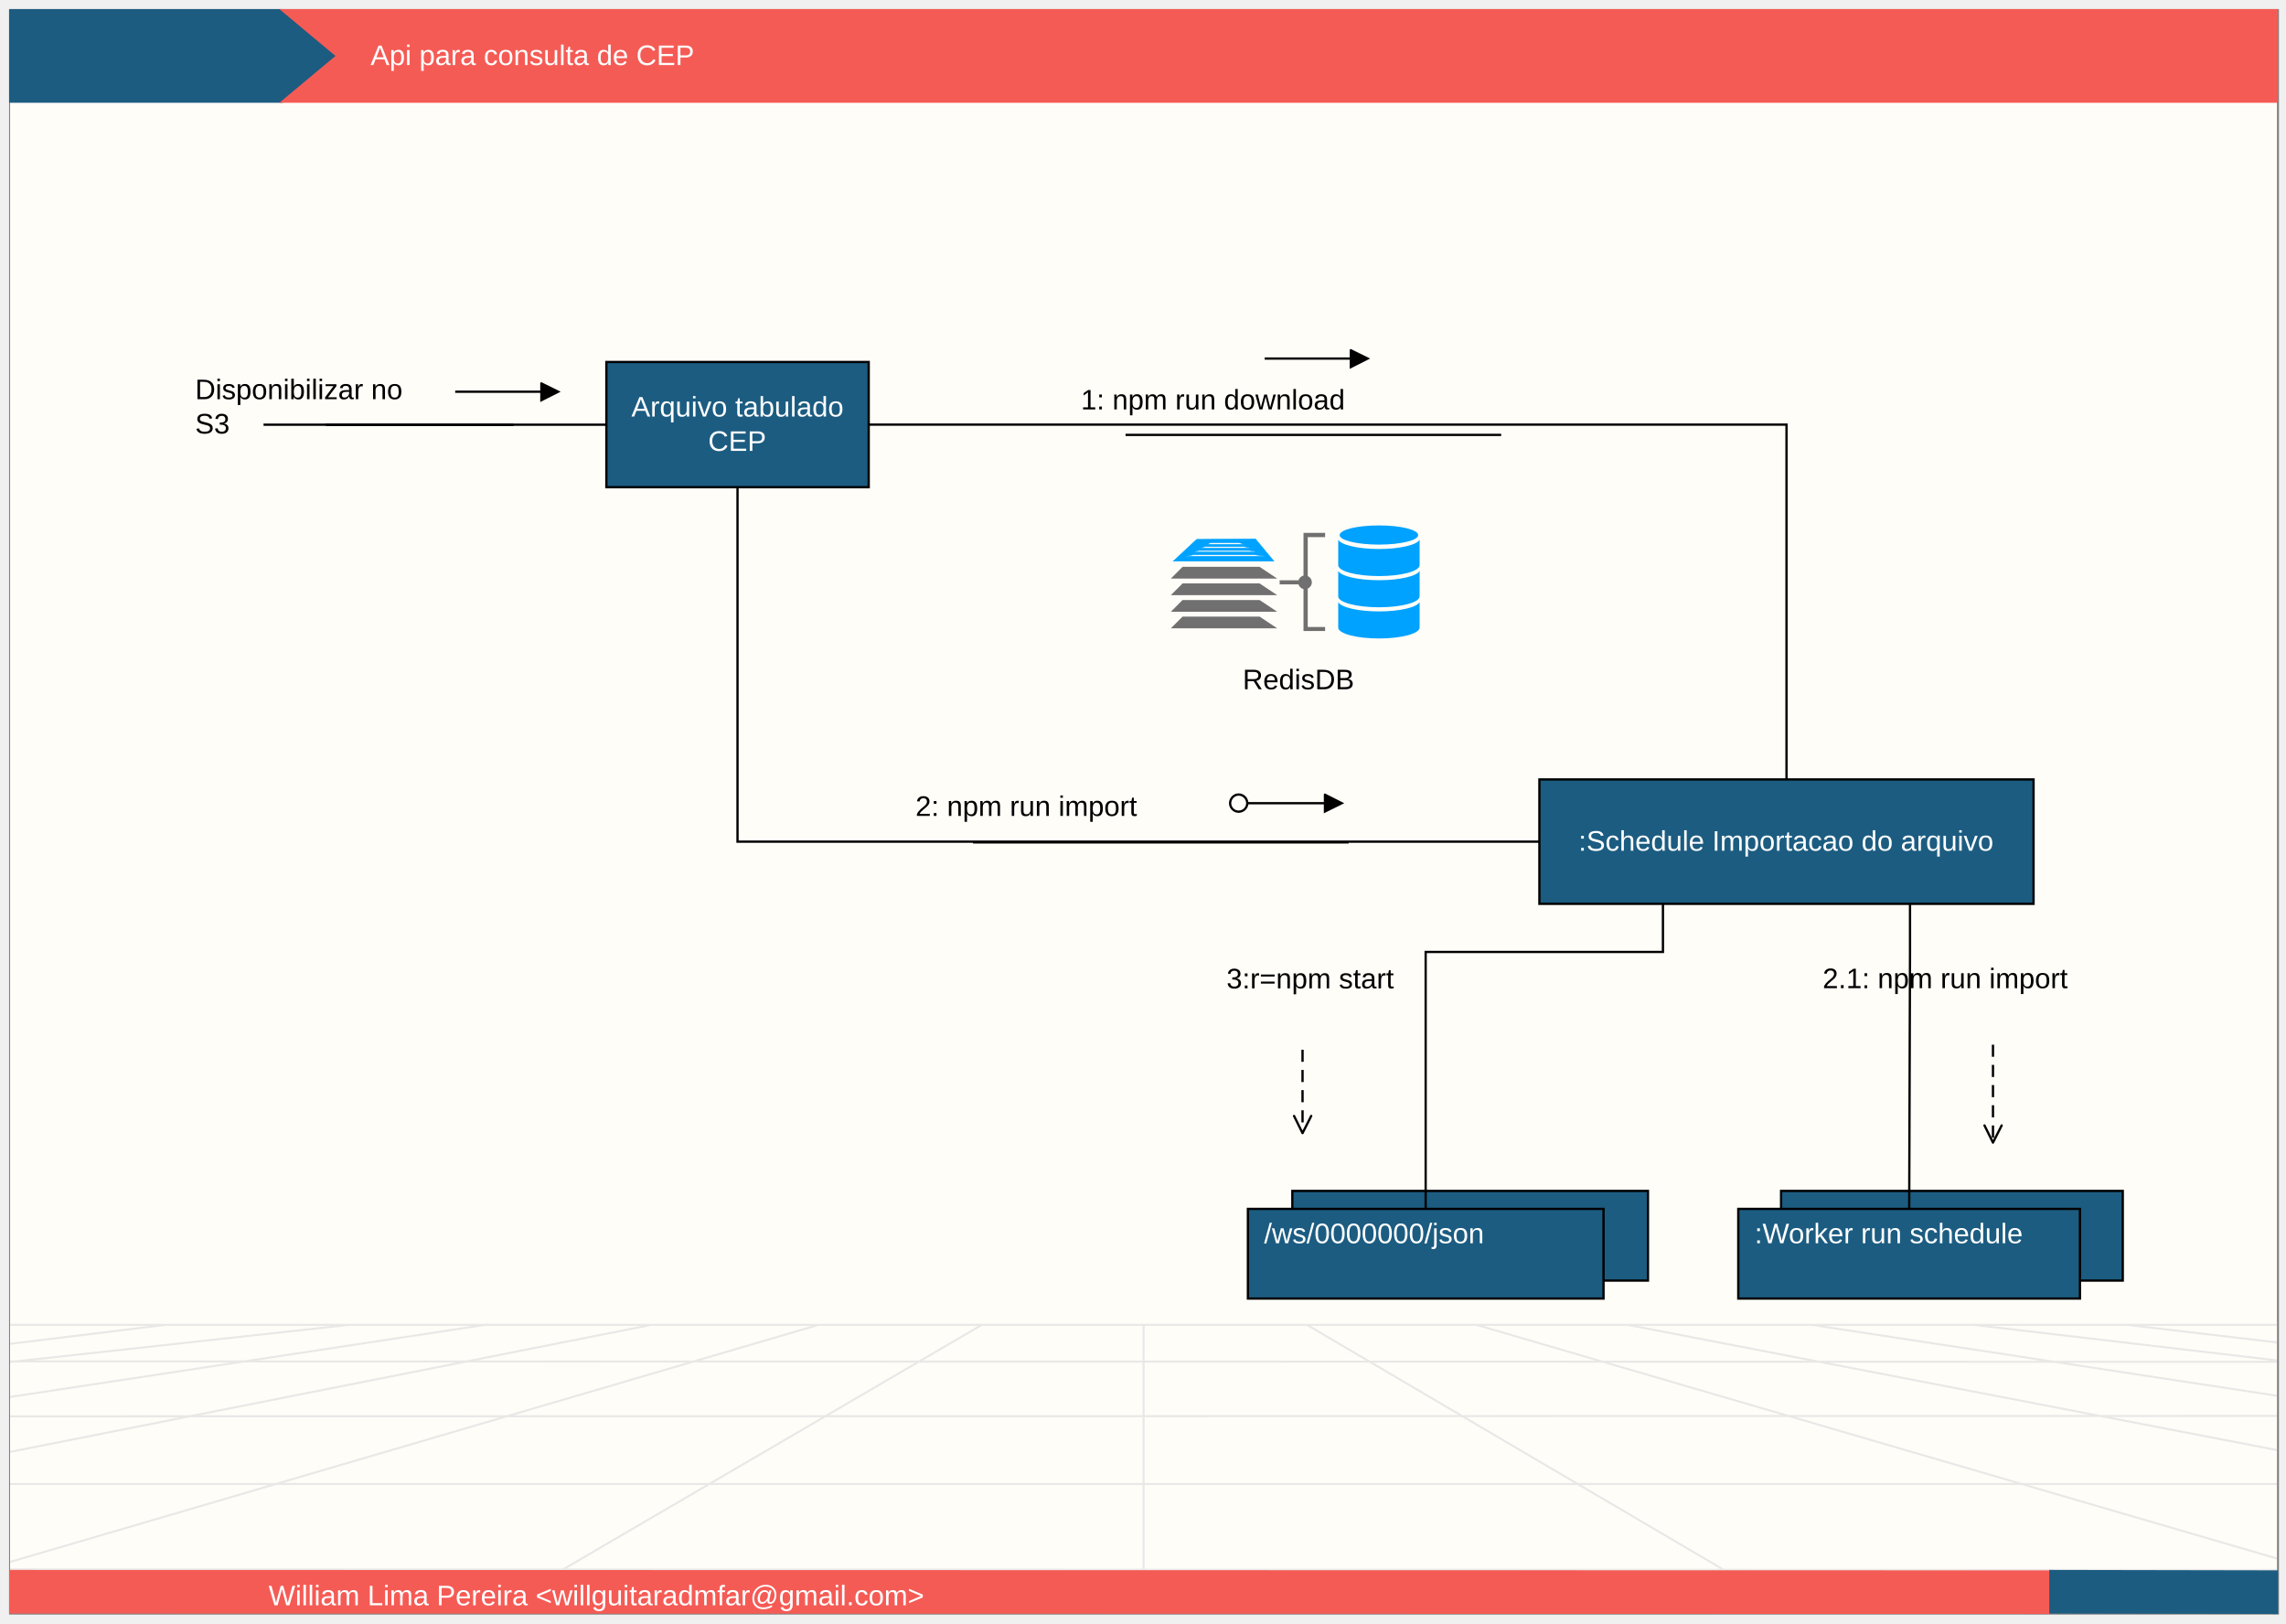
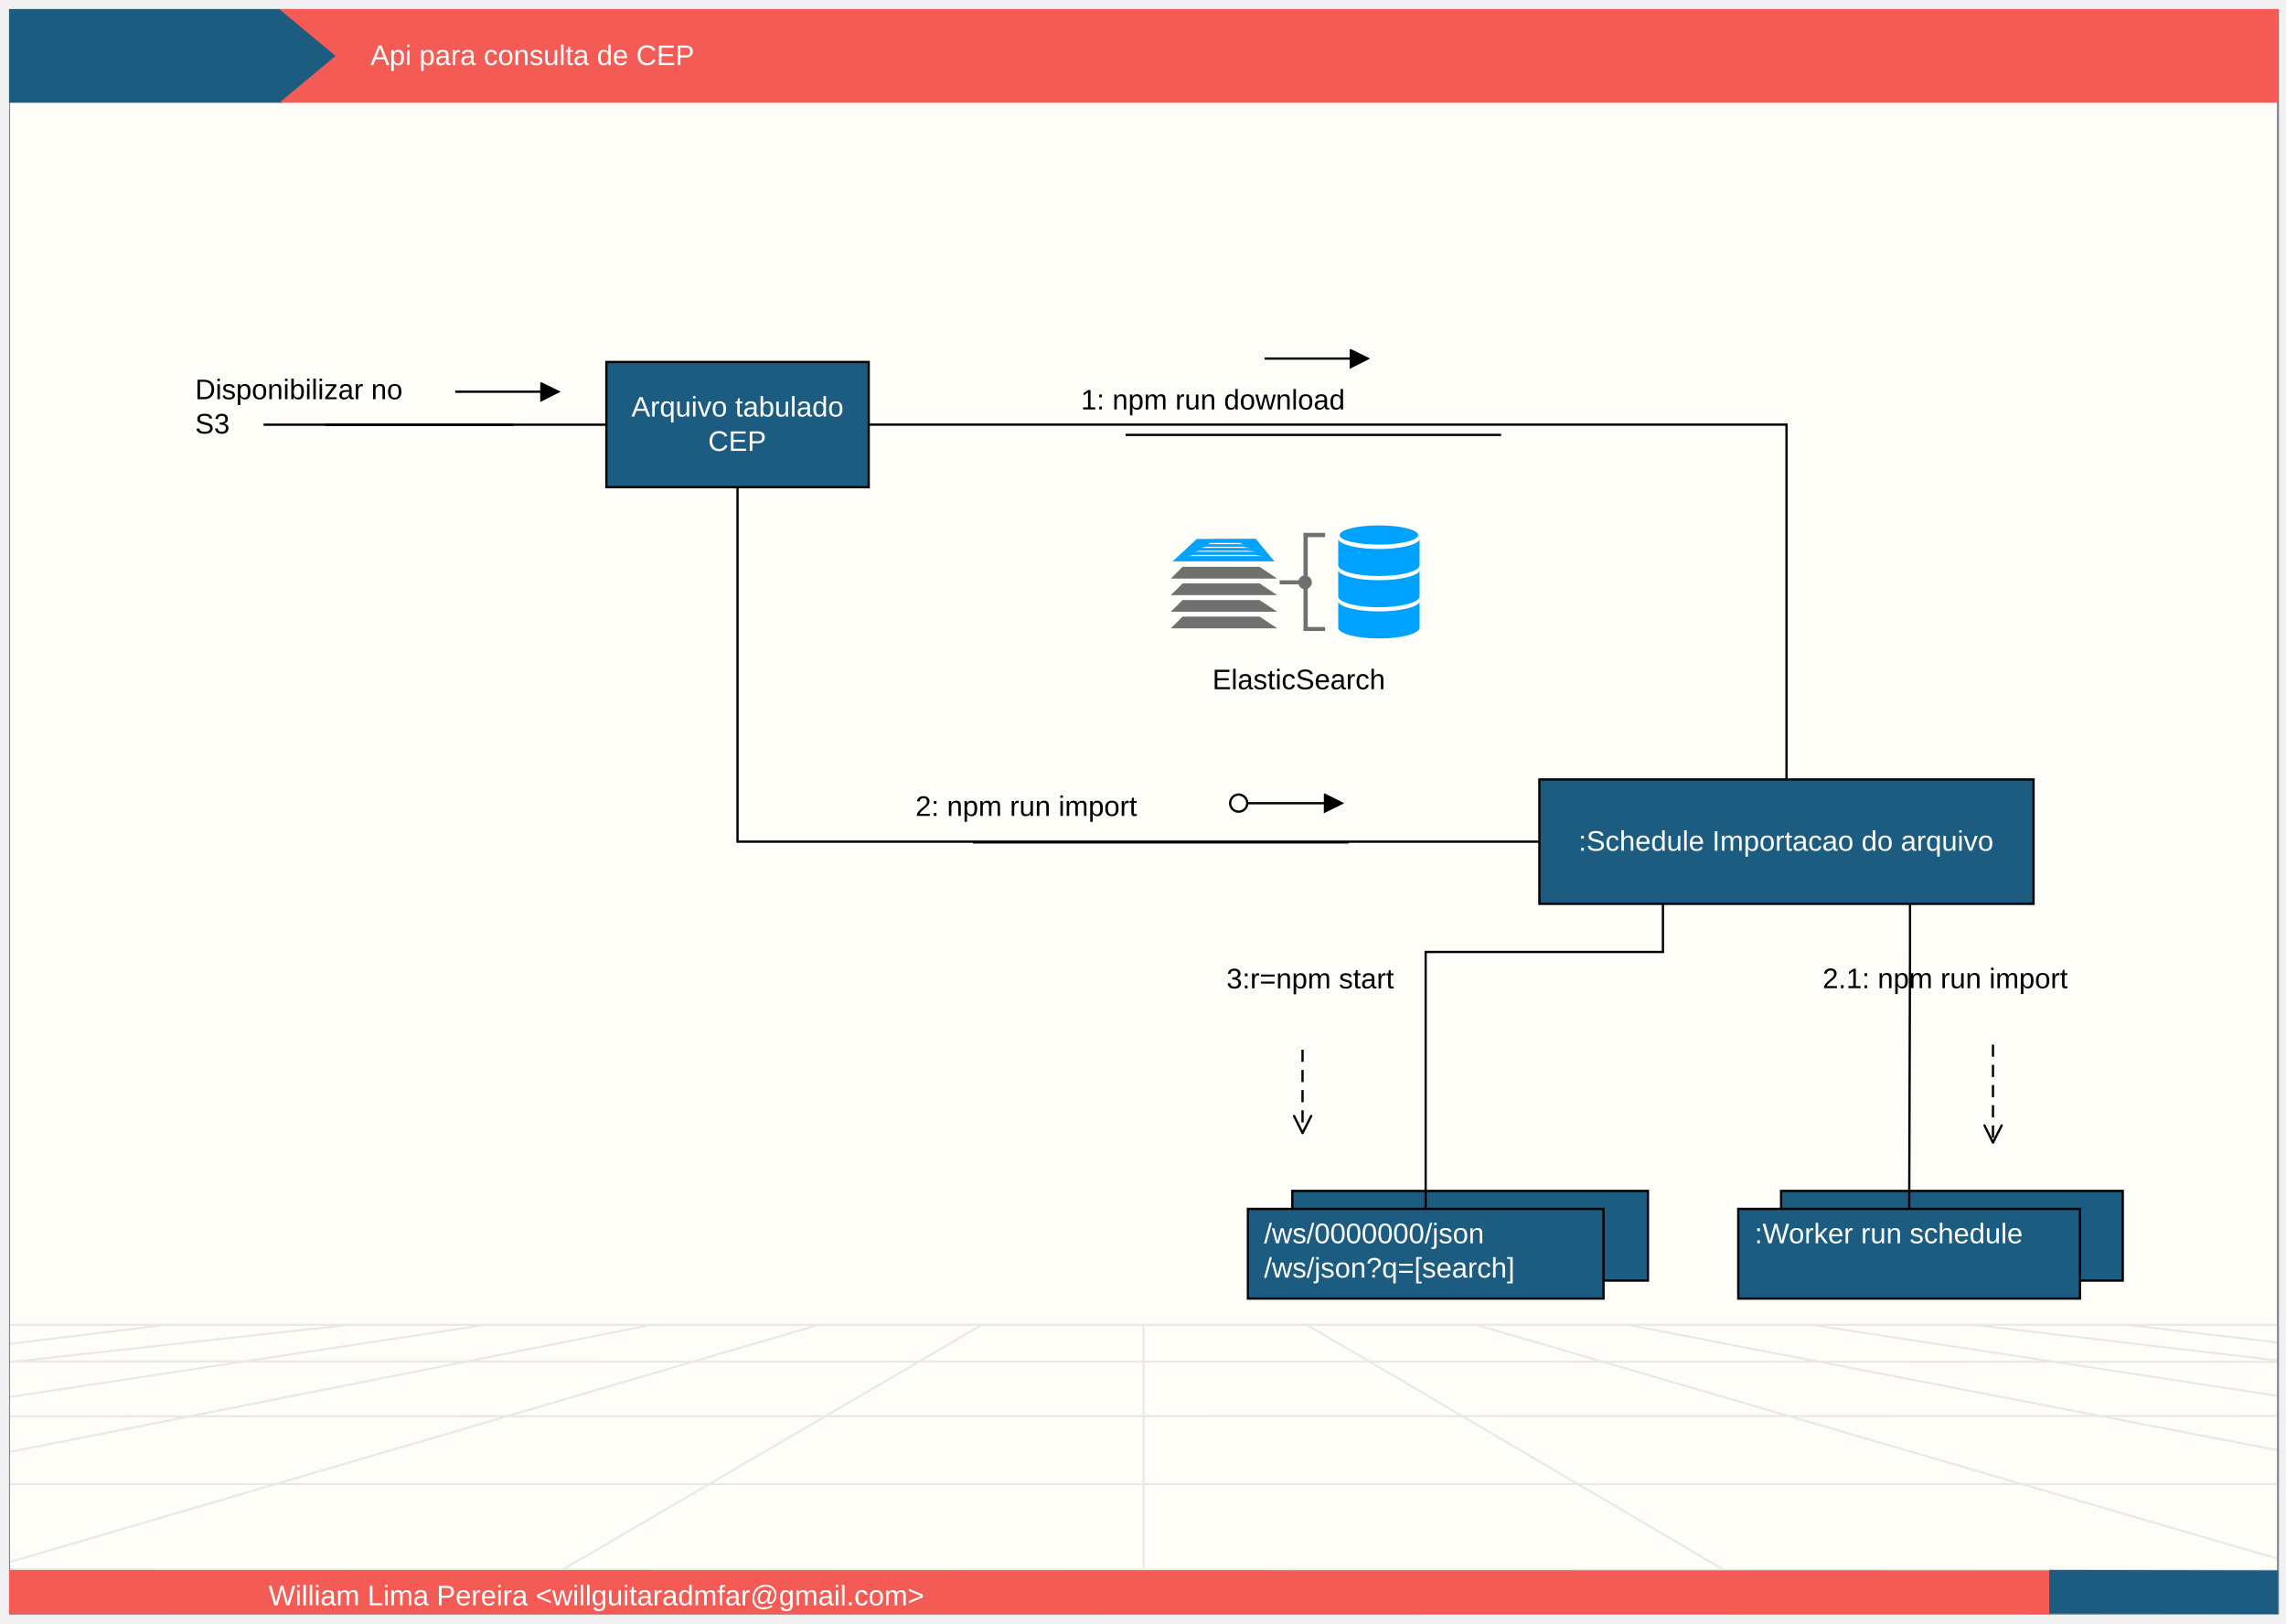
- <svg xmlns="http://www.w3.org/2000/svg" viewBox="0 0 1132 804" height="804" width="1132">
+ <svg xmlns="http://www.w3.org/2000/svg" width="1132" height="804" viewBox="0 0 1132 804">
  <style type="text/css">
.st2 {fill:#000000;font-family:Arial;font-size:10.5pt}
.st1 {fill:#ffffff;font-family:Arial;font-size:10.5pt}
</style>
  <defs />
-   <g transform="translate(5,5)" id="page1">
-     <rect fill="#ffffff" height="794" x="0" stroke="#808080" width="1123" y="0" />
+   <g id="page1" transform="translate(5,5)">
+     <rect stroke="#808080" y="0" fill="#ffffff" width="1123" height="794" x="0" />
    <g>
      <g>
-         <path fill="#fffdf8" d="M0,0L1122.5,0L1122.5,793.7L0,793.7L0,0z" id="shape1" />
-         <path fill="#fffdf8" d="M0,0L1122.5,0L1122.5,144.7L0,144.7L0,0z" transform="translate(0,649)" id="shape2" />
+         <path id="shape1" fill="#fffdf8" d="M0,0L1122.5,0L1122.5,793.7L0,793.7L0,0z" />
+         <path id="shape2" fill="#fffdf8" d="M0,0L1122.5,0L1122.5,144.7L0,144.7L0,0z" transform="translate(0,649)" />
      </g>
-       <path fill="none" stroke-opacity="0.61" d="M0,.2L1122.5,.2M238.2,142.1L481.2,.2M561.3,142.9L561.3,.2M642.2,.2L883.6,142.1M0,117.6L400.3,.2M726.1,.2L1122.5,115.9M0,18.3L1122.5,18.5M801,.2L1122.5,62.2M892.1,.2L1122.5,35.3M317.5,.2L0,63.1M236.6,0L0,35.9M167.9,.2L0,18.6M76.2,.3L0,9.6M972.3,.2L1122.5,17.8M1048.2,.2L1122.5,8.9M0,45.5L1122.5,45.3M0,79L1122.5,79M0,121.3L1122.5,121.6" stroke="#dcdcdd" transform="translate(0,650.84)" id="shape3" />
+       <path stroke="#dcdcdd" id="shape3" fill="none" d="M0,.2L1122.5,.2M238.2,142.1L481.2,.2M561.3,142.9L561.3,.2M642.2,.2L883.6,142.1M0,117.6L400.3,.2M726.1,.2L1122.5,115.9M0,18.3L1122.5,18.5M801,.2L1122.5,62.2M892.1,.2L1122.5,35.3M317.5,.2L0,63.1M236.6,0L0,35.9M167.9,.2L0,18.6M76.2,.3L0,9.6M972.3,.2L1122.5,17.8M1048.2,.2L1122.5,8.9M0,45.5L1122.5,45.3M0,79L1122.5,79M0,121.3L1122.5,121.6" transform="translate(0,650.84)" stroke-opacity="0.61" />
    </g>
    <g>
      <g>
-         <path fill="#1c5c81" d="M0,0L134.7,0L161.9,22.7L134.7,45.4L0,45.4L0,0z" stroke="#1c5c81" id="shape5" />
-         <g transform="translate(134.7,0)" id="shape6">
-           <path fill="#f55b55" d="M0,0L987.8,0L987.8,45.4L0,45.4L27.2,22.7L0,0z" stroke="#f55b55" />
+         <path stroke="#1c5c81" id="shape5" fill="#1c5c81" d="M0,0L134.7,0L161.9,22.7L134.7,45.4L0,45.4L0,0z" />
+         <g id="shape6" transform="translate(134.7,0)">
+           <path stroke="#f55b55" fill="#f55b55" d="M0,0L987.8,0L987.8,45.4L0,45.4L27.2,22.7L0,0z" />
          <text class="st1">
-             <tspan x="43.8" y="27.2">Api para consulta de CEP</tspan>
+             <tspan y="27.2" x="43.8">Api para consulta de CEP</tspan>
          </text>
        </g>
      </g>
      <g transform="translate(0,772.91)">
        <g id="shape7">
-           <path fill="#f55b55" d="M0,0L1010.3,.2L1010.3,20.8L0,20.6L0,0z" stroke="#f55b55" />
+           <path stroke="#f55b55" fill="#f55b55" d="M0,0L1010.3,.2L1010.3,20.8L0,20.6L0,0z" />
          <text class="st1">
-             <tspan x="128" y="17">William Lima Pereira &lt;willguitaradmfar@gmail.com&gt;</tspan>
+             <tspan y="17" x="128">William Lima Pereira &lt;willguitaradmfar@gmail.com&gt;</tspan>
          </text>
        </g>
-         <path fill="#1c5c81" d="M0,0L112.3,.2L112.3,20.8L0,20.6L0,0z" stroke="#1c5c81" transform="translate(1010.27,0)" id="shape8" />
+         <path stroke="#1c5c81" id="shape8" fill="#1c5c81" d="M0,0L112.3,.2L112.3,20.8L0,20.6L0,0z" transform="translate(1010.27,0)" />
      </g>
    </g>
-     <g transform="translate(295.27,174.25)" id="shape9">
-       <path fill="#1c5c81" d="M0,0L129.9,0L129.9,62L0,62L0,0z" stroke="#000000" stroke-width="1.129" />
+     <g id="shape9" transform="translate(295.27,174.25)">
+       <path stroke="#000000" fill="#1c5c81" stroke-width="1.129" d="M0,0L129.9,0L129.9,62L0,62L0,0z" />
      <text class="st1">
-         <tspan x="12.4" y="27">Arquivo tabulado +         <tspan y="27" x="12.4">Arquivo tabulado </tspan>
-         <tspan x="50.4" y="44">CEP</tspan>
+         <tspan y="44" x="50.4">CEP</tspan>
      </text>
    </g>
-     <g transform="translate(612.95,593.62)" id="shape10">
-       <path fill="#1c5c81" d="M22,0L22,-8.9L198.1,-8.9L198.1,35.5L176.1,35.5L176.1,0M0,0L176.1,0L176.1,44.4L0,44.4L0,0z" stroke="#000000" stroke-width="1.129" />
+     <g id="shape10" transform="translate(612.95,593.62)">
+       <path stroke="#000000" fill="#1c5c81" stroke-width="1.129" d="M22,0L22,-8.9L198.1,-8.9L198.1,35.5L176.1,35.5L176.1,0M0,0L176.1,0L176.1,44.4L0,44.4L0,0z" />
      <text class="st1">
-         <tspan x="8" y="17">/ws/0000000/json</tspan>
+         <tspan y="17" x="8">/ws/0000000/json + </tspan>
+         <tspan y="34" x="8">/ws/json?q=[search]</tspan>
      </text>
    </g>
-     <g transform="translate(855.77,593.62)" id="shape11">
-       <path fill="#1c5c81" d="M21.2,0L21.2,-8.9L190.4,-8.9L190.4,35.5L169.2,35.5L169.2,0M0,0L169.2,0L169.2,44.4L0,44.4L0,0z" stroke="#000000" stroke-width="1.129" />
+     <g id="shape11" transform="translate(855.77,593.62)">
+       <path stroke="#000000" fill="#1c5c81" stroke-width="1.129" d="M21.2,0L21.2,-8.9L190.4,-8.9L190.4,35.5L169.2,35.5L169.2,0M0,0L169.2,0L169.2,44.4L0,44.4L0,0z" />
      <text class="st1">
-         <tspan x="8.1" y="17">:Worker run schedule</tspan>
+         <tspan y="17" x="8.1">:Worker run schedule</tspan>
      </text>
    </g>
-     <g transform="translate(757.29,380.96)" id="shape12">
-       <path fill="#1c5c81" d="M0,0L244.7,0L244.7,61.6L0,61.6L0,0z" stroke="#000000" stroke-width="1.129" />
+     <g id="shape12" transform="translate(757.29,380.97)">
+       <path stroke="#000000" fill="#1c5c81" stroke-width="1.129" d="M0,0L244.7,0L244.7,61.6L0,61.6L0,0z" />
      <text class="st1">
-         <tspan x="19.4" y="35.3">:Schedule Importacao do arquivo</tspan>
+         <tspan y="35.3" x="19.4">:Schedule Importacao do arquivo</tspan>
      </text>
    </g>
-     <path fill="none" d="M0,0L0,175.5L397.1,175.5" stroke="#000000" stroke-width="1.129" transform="translate(360.21,236.27)" id="shape13" />
-     <path fill="none" d="M0,0L454.5,0L454.5,175.7" stroke="#000000" stroke-width="1.129" transform="translate(425.16,205.26)" id="shape14" />
-     <path fill="none" d="M0,0L0,23.8L-117.5,23.8L-117.5,151" stroke="#000000" stroke-width="1.129" transform="translate(818.47,442.59)" id="shape15" />
-     <path fill="none" d="M0,0L0,23.7L-0.4,151" stroke="#000000" stroke-width="1.129" transform="translate(940.82,442.59)" id="shape16" />
-     <g transform="translate(476.84,412.13)" id="shape17">
-       <path fill="none" d="M0,0L186,0L0,0zM135.8,-19.4L174.2,-19.4" stroke="#000000" stroke-width="1.129" />
-       <path stroke-linecap="round" fill="none" d="M127.3,-19.4C127.3,-21.7,129.2,-23.7,131.5,-23.7C133.9,-23.7,135.8,-21.7,135.8,-19.4C135.8,-17.1,133.9,-15.2,131.5,-15.2C129.2,-15.2,127.3,-17.1,127.3,-19.4" stroke="#000000" stroke-width="1.129" stroke-linejoin="round" />
-       <path stroke-linecap="round" fill="#000000" d="M174.2,-23.7L182.7,-19.4L174.2,-15.2L174.2,-23.7" stroke="#000000" stroke-width="1" />
+     <path stroke="#000000" id="shape13" fill="none" stroke-width="1.129" d="M0,0L0,175.5L397.1,175.5" transform="translate(360.21,236.27)" />
+     <path stroke="#000000" id="shape14" fill="none" stroke-width="1.129" d="M0,0L454.5,0L454.5,175.7" transform="translate(425.16,205.26)" />
+     <path stroke="#000000" id="shape15" fill="none" stroke-width="1.129" d="M0,0L0,23.8L-117.5,23.8L-117.5,151" transform="translate(818.47,442.6)" />
+     <path stroke="#000000" id="shape16" fill="none" stroke-width="1.129" d="M0,0L0,23.7L-0.4,151" transform="translate(940.82,442.6)" />
+     <g id="shape17" transform="translate(476.84,412.13)">
+       <path stroke="#000000" fill="none" stroke-width="1.129" d="M0,0L186,0L0,0zM135.8,-19.4L174.2,-19.4" />
+       <path stroke="#000000" fill="none" stroke-width="1.129" stroke-linecap="round" stroke-linejoin="round" d="M127.3,-19.4C127.3,-21.7,129.2,-23.7,131.5,-23.7C133.9,-23.7,135.8,-21.7,135.8,-19.4C135.8,-17.1,133.9,-15.2,131.5,-15.2C129.2,-15.2,127.3,-17.1,127.3,-19.4" />
+       <path stroke="#000000" fill="#000000" stroke-width="1" stroke-linecap="round" d="M174.2,-23.7L182.7,-19.4L174.2,-15.2L174.2,-23.7" />
      <text class="st2">
-         <tspan x="-28.5" y="-13.1">2: npm run import</tspan>
+         <tspan y="-13.1" x="-28.5">2: npm run import</tspan>
      </text>
    </g>
-     <g transform="translate(552.36,210.35)" id="shape18">
-       <path fill="none" d="M0,0L186,0L0,0zM68.9,-37.8L111.5,-37.8" stroke="#000000" stroke-width="1.129" />
-       <path stroke-linecap="round" fill="#000000" d="M111.5,-42L120,-37.8L111.5,-33.5L111.5,-42" stroke="#000000" stroke-width="1" />
+     <g id="shape18" transform="translate(552.36,210.35)">
+       <path stroke="#000000" fill="none" stroke-width="1.129" d="M0,0L186,0L0,0zM68.9,-37.8L111.5,-37.8" />
+       <path stroke="#000000" fill="#000000" stroke-width="1" stroke-linecap="round" d="M111.5,-42L120,-37.8L111.5,-33.5L111.5,-42" />
      <text class="st2">
-         <tspan x="-22.1" y="-12.6">1: npm run download</tspan>
+         <tspan y="-12.6" x="-22.1">1: npm run download</tspan>
      </text>
    </g>
-     <g transform="matrix(0,1,-1,0,640,514.8)" id="shape19">
-       <path fill="none" stroke-dasharray="6,4" d="M0,-0L41.3,-0" stroke="#000000" stroke-width="1.129" />
-       <path stroke-linecap="round" fill="none" d="M32.8,-4.3L41.3,-0L32.8,4.2" stroke="#000000" stroke-width="1.129" stroke-linejoin="round" />
+     <g id="shape19" transform="matrix(0,1,-1,0,640,514.8)">
+       <path stroke="#000000" fill="none" stroke-width="1.129" stroke-dasharray="6,4" d="M0,-0L41.3,-0" />
+       <path stroke="#000000" fill="none" stroke-width="1.129" stroke-linecap="round" stroke-linejoin="round" d="M32.8,-4.3L41.3,-0L32.8,4.2" />
    </g>
-     <g transform="matrix(0,1,-1,0,981.9,512.3)" id="shape20">
-       <path fill="none" stroke-dasharray="6,4" d="M0,-0L48.5,-0" stroke="#000000" stroke-width="1.129" />
-       <path stroke-linecap="round" fill="none" d="M40,-4.3L48.5,-0L40,4.2" stroke="#000000" stroke-width="1.129" stroke-linejoin="round" />
+     <g id="shape20" transform="matrix(0,1,-1,0,981.9,512.3)">
+       <path stroke="#000000" fill="none" stroke-width="1.129" stroke-dasharray="6,4" d="M0,-0L48.5,-0" />
+       <path stroke="#000000" fill="none" stroke-width="1.129" stroke-linecap="round" stroke-linejoin="round" d="M40,-4.3L48.5,-0L40,4.2" />
    </g>
-     <g transform="translate(593.96,467.22)" id="shape21">
+     <g id="shape21" transform="translate(593.96,467.22)">
      <text class="st2">
-         <tspan x="8.4" y="17.2">3:r=npm start</tspan>
+         <tspan y="17.2" x="8.4">3:r=npm start</tspan>
      </text>
    </g>
-     <g transform="translate(889.14,467.22)" id="shape22">
+     <g id="shape22" transform="translate(889.14,467.22)">
      <text class="st2">
-         <tspan x="8.4" y="17.1">2.1: npm run import</tspan>
+         <tspan y="17.1" x="8.4">2.1: npm run import</tspan>
      </text>
    </g>
-     <path fill="none" d="M0,-0L169.8,-0" stroke="#000000" stroke-width="1.129" transform="matrix(-1,0,0,-1,295.3,205.3)" id="shape23" />
-     <g transform="translate(156.32,205.37)" id="shape24">
-       <path fill="none" d="M0,0L93,0L0,0zM64.1,-16.4L106.7,-16.4" stroke="#000000" stroke-width="1.129" />
-       <path stroke-linecap="round" fill="#000000" d="M106.7,-20.6L115.2,-16.4L106.7,-12.1L106.7,-20.6" stroke="#000000" stroke-width="1" />
+     <path stroke="#000000" id="shape23" fill="none" stroke-width="1.129" d="M0,-0L169.8,-0" transform="matrix(-1,0,0,-1,295.3,205.3)" />
+     <g id="shape24" transform="translate(156.32,205.37)">
+       <path stroke="#000000" fill="none" stroke-width="1.129" d="M0,0L93,0L0,0zM64.1,-16.4L106.7,-16.4" />
+       <path stroke="#000000" fill="#000000" stroke-width="1" stroke-linecap="round" d="M106.7,-20.6L115.2,-16.4L106.7,-12.1L106.7,-20.6" />
      <text class="st2">
-         <tspan x="-64.7" y="-12.7">Disponibilizar no </tspan>
-         <tspan x="-64.7" y="4.3">S3</tspan>
+         <tspan y="-12.7" x="-64.7">Disponibilizar no </tspan>
+         <tspan y="4.3" x="-64.7">S3</tspan>
      </text>
    </g>
    <g transform="translate(576,255.18)">
-       <path fill="#717070" d="M12.9,46.6L21.5,46.6L21.5,47.6L11.8,47.6L11.8,26.9C10.5,26.8,9.5,25.8,9.2,24.5L0,24.5L0,23.5L9.2,23.5C9.5,22.2,10.5,21.2,11.8,21.1L11.8,0L21.5,0L21.5,1.1L12.9,1.1L12.9,21.2C13.9,21.6,14.7,22.4,14.9,23.5L14.9,24.5C14.7,25.6,13.9,26.4,12.9,26.8L12.9,46.6z" stroke="#717070" transform="translate(53.18,4.18)" id="shape25" />
+       <path stroke="#717070" id="shape25" fill="#717070" d="M12.9,46.6L21.5,46.6L21.5,47.6L11.8,47.6L11.8,26.9C10.5,26.8,9.5,25.8,9.2,24.5L0,24.5L0,23.5L9.2,23.5C9.5,22.2,10.5,21.2,11.8,21.1L11.8,0L21.5,0L21.5,1.1L12.9,1.1L12.9,21.2C13.9,21.6,14.7,22.4,14.9,23.5L14.9,24.5C14.7,25.6,13.9,26.4,12.9,26.8L12.9,46.6z" transform="translate(53.18,4.18)" />
      <g transform="translate(81.67,0)">
-         <path fill="#00a2ff" d="M0,4.8C0,2.1,8.7,0,19.5,0C30.2,0,38.9,2.1,38.9,4.8C38.9,7.4,30.2,9.5,19.5,9.5C8.7,9.5,0,7.4,0,4.8z" transform="translate(0.69,0)" id="shape26" />
-         <path fill="#00a2ff" d="M40.3,0L40.3,12.5C40.3,12.6,40.3,12.6,40.3,12.6C40.3,15.6,31.3,18,20.2,18C9,18,0,15.6,0,12.6C0,12.6,0,12.6,0,12.5L0,0C1.4,2.6,9.9,4.6,20.2,4.6C30.4,4.6,38.9,2.6,40.3,0z" transform="translate(0,7.08)" id="shape27" />
-         <path fill="#00a2ff" d="M40.3,0L40.3,12.5C40.3,12.6,40.3,12.6,40.3,12.6C40.3,15.6,31.3,18,20.2,18C9,18,0,15.6,0,12.6C0,12.6,0,12.6,0,12.5L0,0C1.4,2.6,9.9,4.6,20.2,4.6C30.4,4.6,38.9,2.6,40.3,0z" transform="translate(0,22.53)" id="shape28" />
-         <path fill="#00a2ff" d="M40.3,0L40.3,12.5C40.3,12.6,40.3,12.6,40.3,12.6C40.3,15.6,31.3,18,20.2,18C9,18,0,15.6,0,12.6C0,12.6,0,12.6,0,12.5L0,0C1.4,2.6,9.9,4.6,20.2,4.6C30.4,4.6,38.9,2.6,40.3,0z" transform="translate(0,37.98)" id="shape29" />
+         <path id="shape26" fill="#00a2ff" d="M0,4.8C0,2.1,8.7,0,19.5,0C30.2,0,38.9,2.1,38.9,4.8C38.9,7.4,30.2,9.5,19.5,9.5C8.7,9.5,0,7.4,0,4.8z" transform="translate(0.69,0)" />
+         <path id="shape27" fill="#00a2ff" d="M40.3,0L40.3,12.5C40.3,12.6,40.3,12.6,40.3,12.6C40.3,15.6,31.3,18,20.2,18C9,18,0,15.6,0,12.6C0,12.6,0,12.6,0,12.5L0,0C1.4,2.6,9.9,4.6,20.2,4.6C30.4,4.6,38.9,2.6,40.3,0z" transform="translate(0,7.08)" />
+         <path id="shape28" fill="#00a2ff" d="M40.3,0L40.3,12.5C40.3,12.6,40.3,12.6,40.3,12.6C40.3,15.6,31.3,18,20.2,18C9,18,0,15.6,0,12.6C0,12.6,0,12.6,0,12.5L0,0C1.4,2.6,9.9,4.6,20.2,4.6C30.4,4.6,38.9,2.6,40.3,0z" transform="translate(0,22.53)" />
+         <path id="shape29" fill="#00a2ff" d="M40.3,0L40.3,12.5C40.3,12.6,40.3,12.6,40.3,12.6C40.3,15.6,31.3,18,20.2,18C9,18,0,15.6,0,12.6C0,12.6,0,12.6,0,12.5L0,0C1.4,2.6,9.9,4.6,20.2,4.6C30.4,4.6,38.9,2.6,40.3,0z" transform="translate(0,37.98)" />
      </g>
      <g transform="translate(0,6.7)">
-         <path fill="#717070" d="M0,4.8L49.8,4.8L42.6,0L4.8,0L0,4.8z" stroke="#717070" transform="translate(0,38.95)" id="shape30" />
-         <path fill="#717070" d="M0,4.8L49.8,4.8L42.6,0L4.8,0L0,4.8z" stroke="#717070" transform="translate(0,30.74)" id="shape31" />
-         <path fill="#717070" d="M0,4.8L49.8,4.8L42.6,0L4.8,0L0,4.8z" stroke="#717070" transform="translate(0,22.52)" id="shape32" />
-         <path fill="#717070" d="M0,4.8L49.8,4.8L42.6,0L4.8,0L0,4.8z" stroke="#717070" transform="translate(0,14.31)" id="shape33" />
-         <path fill="#00a2ff" d="M11.6,.2L40.7,0L49.8,11L0,11L11.6,.2zM6.1,8.6L45.8,8.6L40.1,7.8L10,7.8L6.1,8.6zM9.4,6.5L42.5,6.5L37.7,5.7L12.6,5.7L9.4,6.5zM13.1,4.6L38.9,4.6L35.1,3.8L15.6,3.8L13.1,4.6zM16.7,2.7L35.2,2.7L32.5,1.8L18.5,1.8L16.7,2.7z" stroke="#00a2ff" stroke-width="0.267" transform="translate(0,-0)" id="shape34" />
+         <path stroke="#717070" id="shape30" fill="#717070" d="M0,4.8L49.8,4.8L42.6,0L4.8,0L0,4.8z" transform="translate(0,38.95)" />
+         <path stroke="#717070" id="shape31" fill="#717070" d="M0,4.8L49.8,4.8L42.6,0L4.8,0L0,4.8z" transform="translate(0,30.74)" />
+         <path stroke="#717070" id="shape32" fill="#717070" d="M0,4.8L49.8,4.8L42.6,0L4.8,0L0,4.8z" transform="translate(0,22.52)" />
+         <path stroke="#717070" id="shape33" fill="#717070" d="M0,4.8L49.8,4.8L42.6,0L4.8,0L0,4.8z" transform="translate(0,14.31)" />
+         <path stroke="#00a2ff" id="shape34" fill="#00a2ff" stroke-width="0.267" d="M11.6,.2L40.7,0L49.8,11L0,11L11.6,.2zM6.1,8.6L45.8,8.6L40.1,7.8L10,7.8L6.1,8.6zM9.4,6.5L42.5,6.5L37.7,5.7L12.6,5.7L9.4,6.5zM13.1,4.6L38.9,4.6L35.1,3.8L15.6,3.8L13.1,4.6zM16.7,2.7L35.2,2.7L32.5,1.8L18.5,1.8L16.7,2.7z" transform="translate(0,-0)" />
      </g>
    </g>
-     <g transform="translate(578.96,317)" id="shape35">
+     <g id="shape35" transform="translate(578.96,317)">
      <text class="st2">
-         <tspan x="31.4" y="19.3">RedisDB</tspan>
+         <tspan y="19.3" x="16.4">ElasticSearch</tspan>
      </text>
    </g>
  </g>
</svg>
